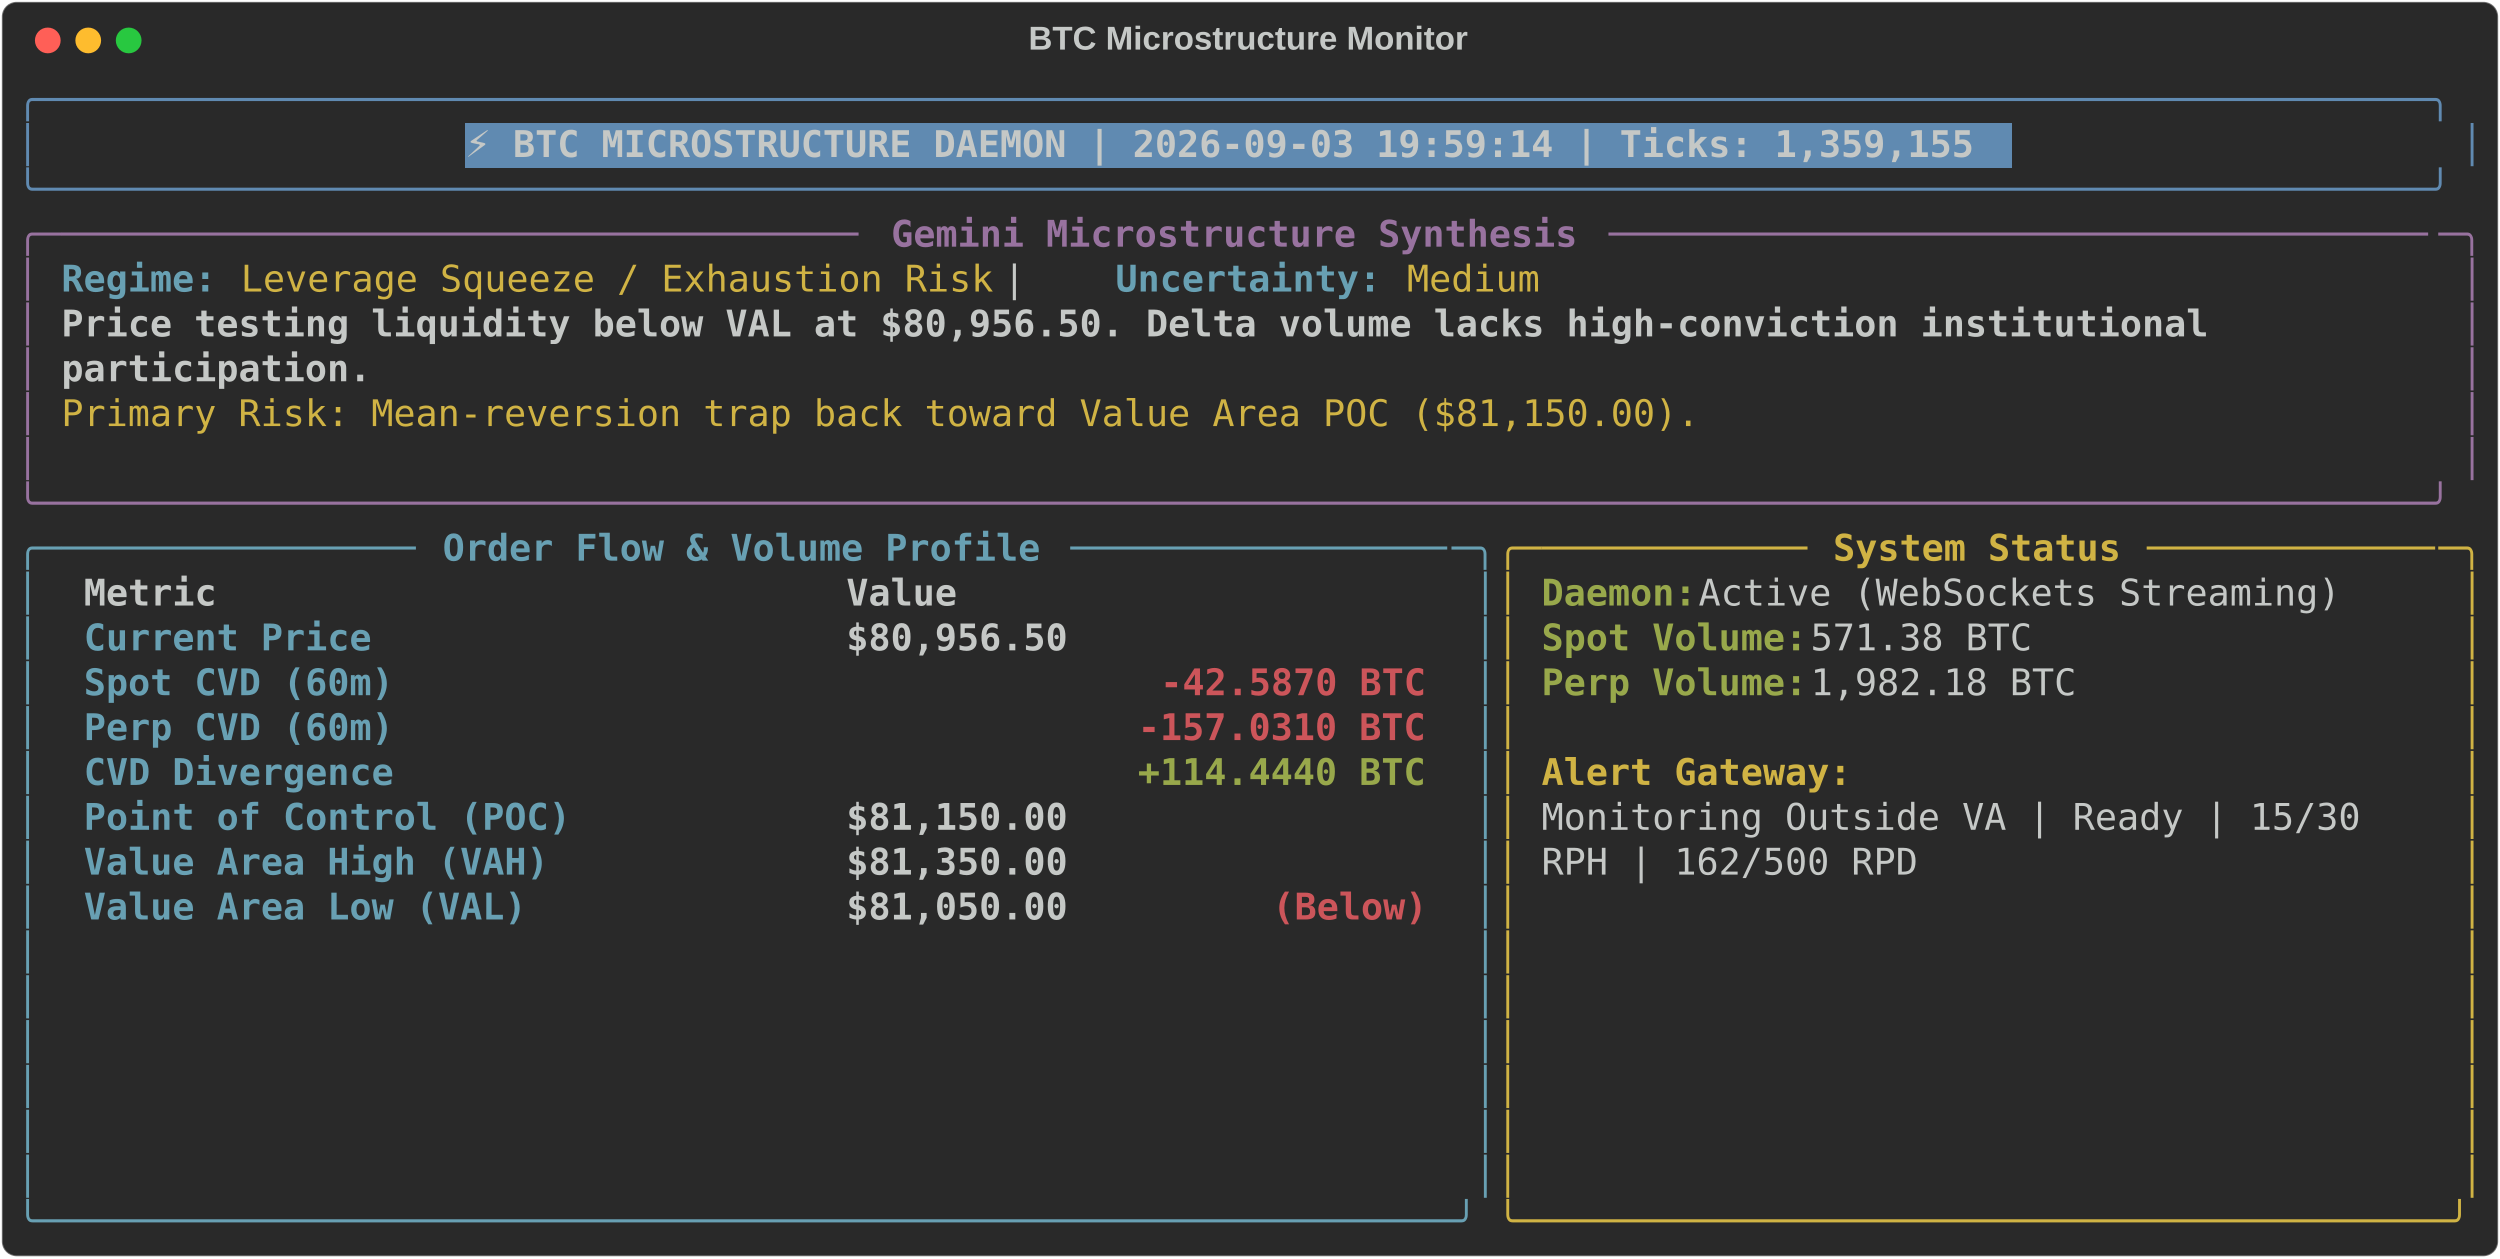
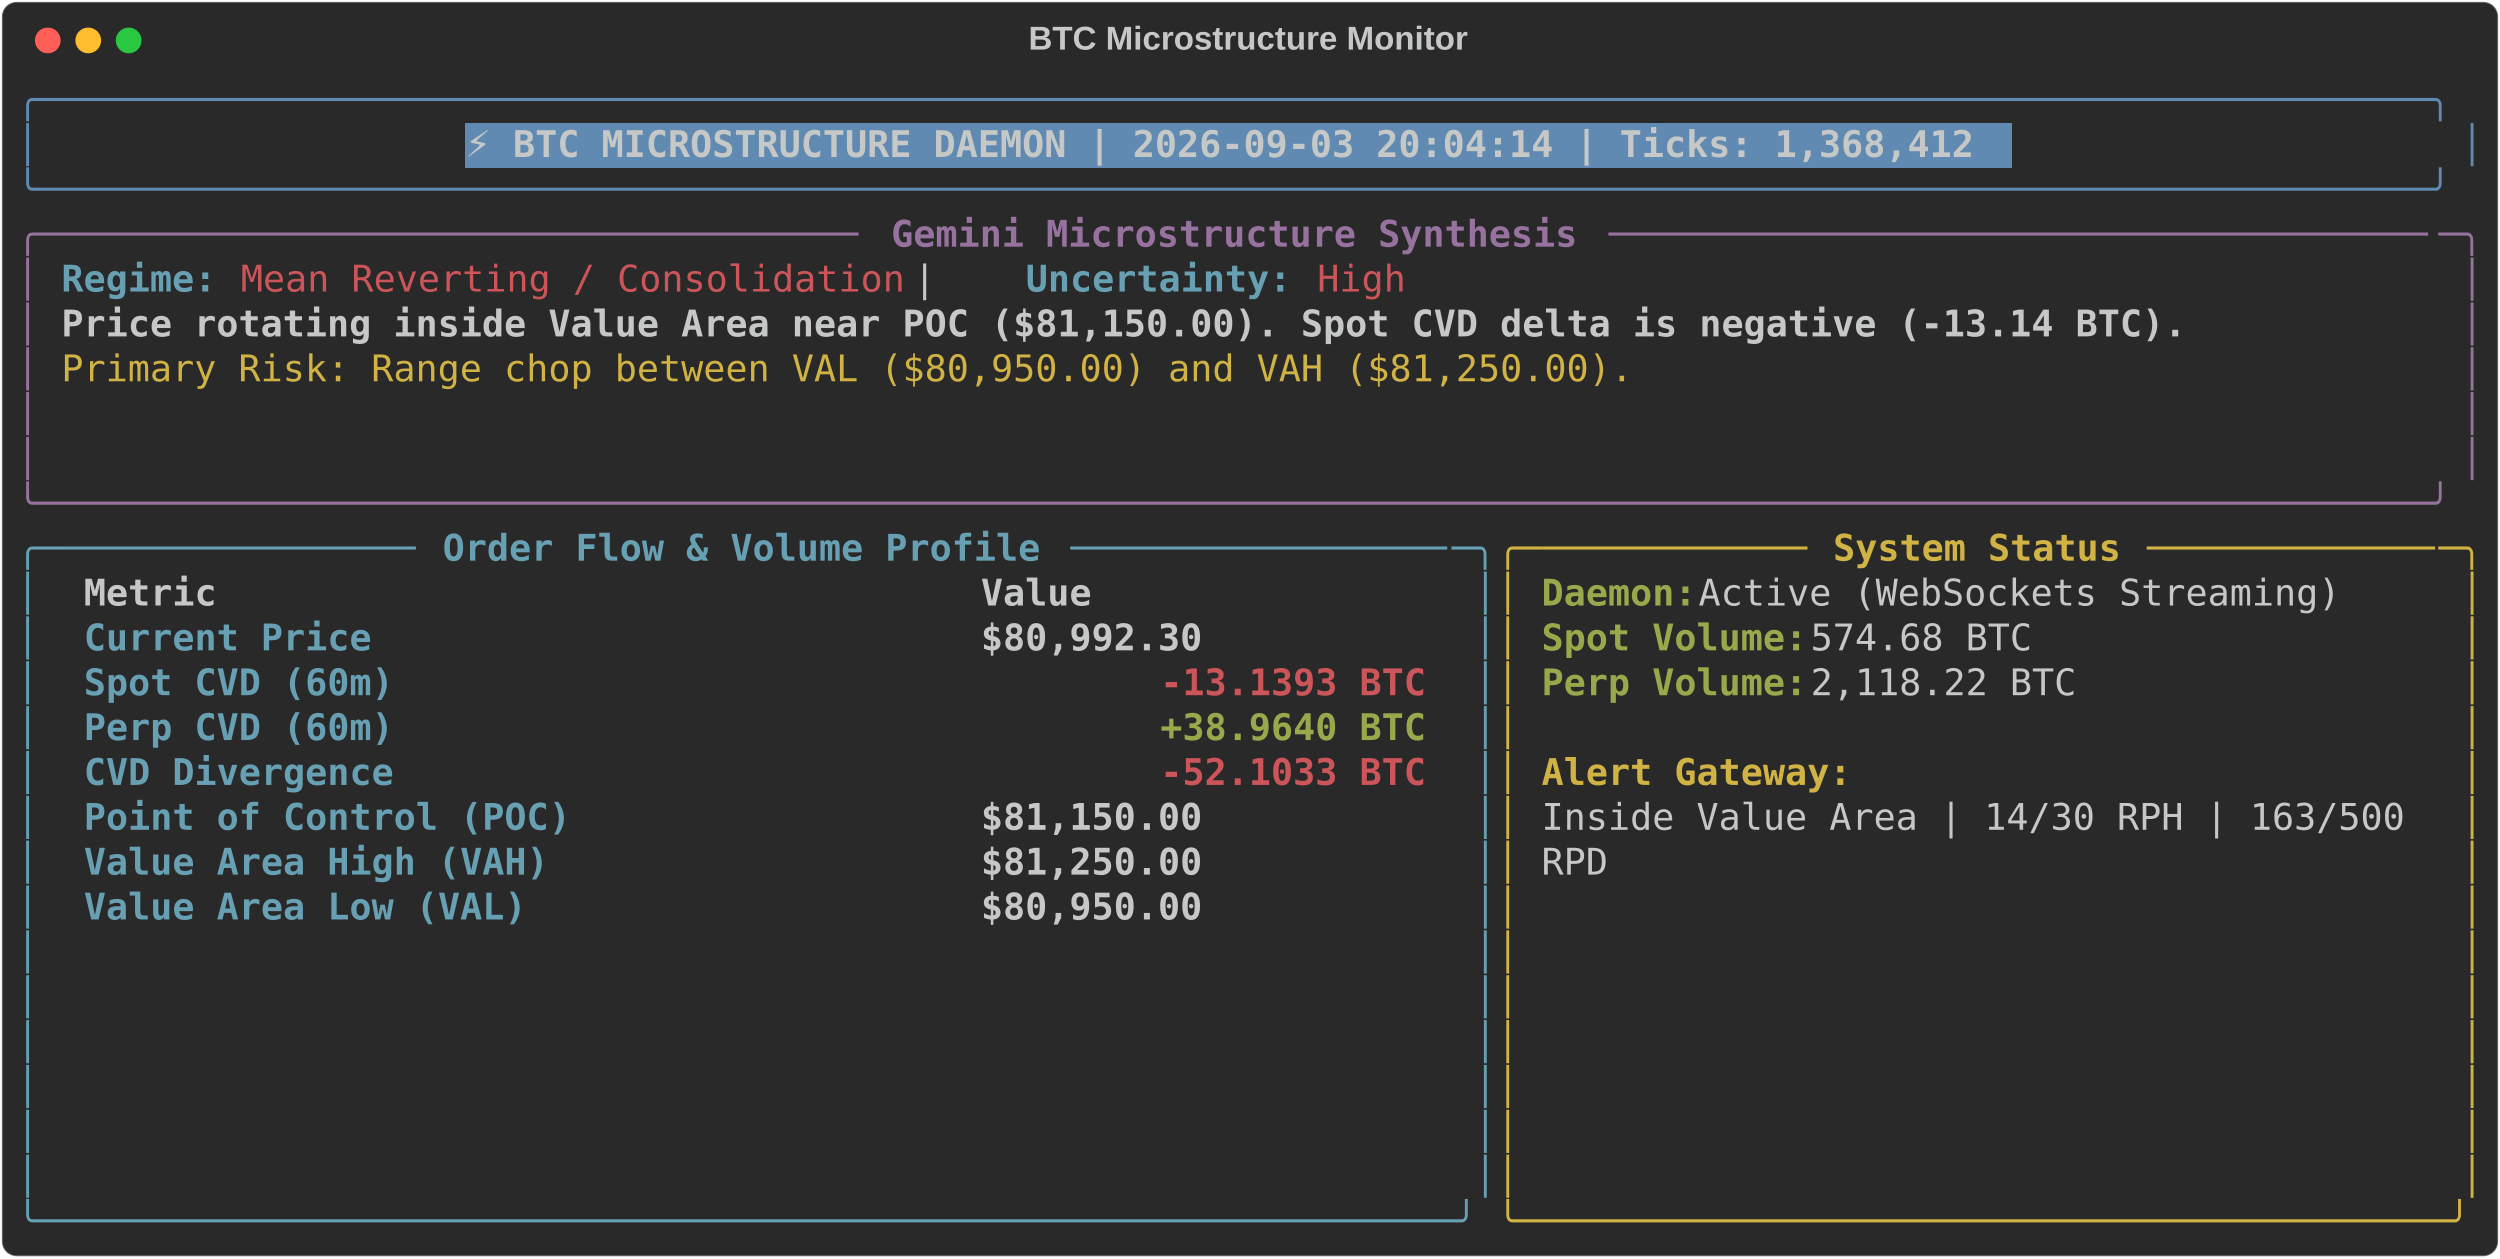
<svg xmlns="http://www.w3.org/2000/svg" class="rich-terminal" viewBox="0 0 1360 684.4">
  <style>

    @font-face {
        font-family: "Fira Code";
        src: local("FiraCode-Regular"),
                url("https://cdnjs.cloudflare.com/ajax/libs/firacode/6.2.0/woff2/FiraCode-Regular.woff2") format("woff2"),
                url("https://cdnjs.cloudflare.com/ajax/libs/firacode/6.2.0/woff/FiraCode-Regular.woff") format("woff");
        font-style: normal;
        font-weight: 400;
    }
    @font-face {
        font-family: "Fira Code";
        src: local("FiraCode-Bold"),
                url("https://cdnjs.cloudflare.com/ajax/libs/firacode/6.2.0/woff2/FiraCode-Bold.woff2") format("woff2"),
                url("https://cdnjs.cloudflare.com/ajax/libs/firacode/6.2.0/woff/FiraCode-Bold.woff") format("woff");
        font-style: bold;
        font-weight: 700;
    }

-     .terminal-3744374049-matrix {
+     .terminal-3970583808-matrix {
        font-family: Fira Code, monospace;
        font-size: 20px;
        line-height: 24.4px;
        font-variant-east-asian: full-width;
    }

-     .terminal-3744374049-title {
+     .terminal-3970583808-title {
        font-size: 18px;
        font-weight: bold;
        font-family: arial;
    }

-     .terminal-3744374049-r1 { fill: #608ab1 }
- .terminal-3744374049-r2 { fill: #c5c8c6 }
- .terminal-3744374049-r3 { fill: #c5c8c6;font-weight: bold }
- .terminal-3744374049-r4 { fill: #98729f }
- .terminal-3744374049-r5 { fill: #98729f;font-weight: bold }
- .terminal-3744374049-r6 { fill: #68a0b3;font-weight: bold }
- .terminal-3744374049-r7 { fill: #d0b344 }
- .terminal-3744374049-r8 { fill: #68a0b3 }
- .terminal-3744374049-r9 { fill: #d0b344;font-weight: bold }
- .terminal-3744374049-r10 { fill: #98a84b;font-weight: bold }
- .terminal-3744374049-r11 { fill: #cc555a;font-weight: bold }
+     .terminal-3970583808-r1 { fill: #608ab1 }
+ .terminal-3970583808-r2 { fill: #c5c8c6 }
+ .terminal-3970583808-r3 { fill: #c5c8c6;font-weight: bold }
+ .terminal-3970583808-r4 { fill: #98729f }
+ .terminal-3970583808-r5 { fill: #98729f;font-weight: bold }
+ .terminal-3970583808-r6 { fill: #68a0b3;font-weight: bold }
+ .terminal-3970583808-r7 { fill: #cc555a }
+ .terminal-3970583808-r8 { fill: #d0b344 }
+ .terminal-3970583808-r9 { fill: #68a0b3 }
+ .terminal-3970583808-r10 { fill: #d0b344;font-weight: bold }
+ .terminal-3970583808-r11 { fill: #98a84b;font-weight: bold }
+ .terminal-3970583808-r12 { fill: #cc555a;font-weight: bold }
    </style>
  <defs>
-     <clipPath id="terminal-3744374049-clip-terminal">
+     <clipPath id="terminal-3970583808-clip-terminal">
      <rect x="0" y="0" width="1341.0" height="633.4" />
    </clipPath>
-     <clipPath id="terminal-3744374049-line-0">
+     <clipPath id="terminal-3970583808-line-0">
      <rect x="0" y="1.5" width="1342" height="24.65" />
    </clipPath>
-     <clipPath id="terminal-3744374049-line-1">
+     <clipPath id="terminal-3970583808-line-1">
      <rect x="0" y="25.9" width="1342" height="24.65" />
    </clipPath>
-     <clipPath id="terminal-3744374049-line-2">
+     <clipPath id="terminal-3970583808-line-2">
      <rect x="0" y="50.3" width="1342" height="24.65" />
    </clipPath>
-     <clipPath id="terminal-3744374049-line-3">
+     <clipPath id="terminal-3970583808-line-3">
      <rect x="0" y="74.7" width="1342" height="24.65" />
    </clipPath>
-     <clipPath id="terminal-3744374049-line-4">
+     <clipPath id="terminal-3970583808-line-4">
      <rect x="0" y="99.1" width="1342" height="24.65" />
    </clipPath>
-     <clipPath id="terminal-3744374049-line-5">
+     <clipPath id="terminal-3970583808-line-5">
      <rect x="0" y="123.5" width="1342" height="24.65" />
    </clipPath>
-     <clipPath id="terminal-3744374049-line-6">
+     <clipPath id="terminal-3970583808-line-6">
      <rect x="0" y="147.9" width="1342" height="24.65" />
    </clipPath>
-     <clipPath id="terminal-3744374049-line-7">
+     <clipPath id="terminal-3970583808-line-7">
      <rect x="0" y="172.3" width="1342" height="24.65" />
    </clipPath>
-     <clipPath id="terminal-3744374049-line-8">
+     <clipPath id="terminal-3970583808-line-8">
      <rect x="0" y="196.7" width="1342" height="24.65" />
    </clipPath>
-     <clipPath id="terminal-3744374049-line-9">
+     <clipPath id="terminal-3970583808-line-9">
      <rect x="0" y="221.1" width="1342" height="24.65" />
    </clipPath>
-     <clipPath id="terminal-3744374049-line-10">
+     <clipPath id="terminal-3970583808-line-10">
      <rect x="0" y="245.5" width="1342" height="24.65" />
    </clipPath>
-     <clipPath id="terminal-3744374049-line-11">
+     <clipPath id="terminal-3970583808-line-11">
      <rect x="0" y="269.9" width="1342" height="24.65" />
    </clipPath>
-     <clipPath id="terminal-3744374049-line-12">
+     <clipPath id="terminal-3970583808-line-12">
      <rect x="0" y="294.3" width="1342" height="24.65" />
    </clipPath>
-     <clipPath id="terminal-3744374049-line-13">
+     <clipPath id="terminal-3970583808-line-13">
      <rect x="0" y="318.7" width="1342" height="24.65" />
    </clipPath>
-     <clipPath id="terminal-3744374049-line-14">
+     <clipPath id="terminal-3970583808-line-14">
      <rect x="0" y="343.1" width="1342" height="24.65" />
    </clipPath>
-     <clipPath id="terminal-3744374049-line-15">
+     <clipPath id="terminal-3970583808-line-15">
      <rect x="0" y="367.5" width="1342" height="24.65" />
    </clipPath>
-     <clipPath id="terminal-3744374049-line-16">
+     <clipPath id="terminal-3970583808-line-16">
      <rect x="0" y="391.9" width="1342" height="24.65" />
    </clipPath>
-     <clipPath id="terminal-3744374049-line-17">
+     <clipPath id="terminal-3970583808-line-17">
      <rect x="0" y="416.3" width="1342" height="24.65" />
    </clipPath>
-     <clipPath id="terminal-3744374049-line-18">
+     <clipPath id="terminal-3970583808-line-18">
      <rect x="0" y="440.7" width="1342" height="24.65" />
    </clipPath>
-     <clipPath id="terminal-3744374049-line-19">
+     <clipPath id="terminal-3970583808-line-19">
      <rect x="0" y="465.1" width="1342" height="24.65" />
    </clipPath>
-     <clipPath id="terminal-3744374049-line-20">
+     <clipPath id="terminal-3970583808-line-20">
      <rect x="0" y="489.5" width="1342" height="24.65" />
    </clipPath>
-     <clipPath id="terminal-3744374049-line-21">
+     <clipPath id="terminal-3970583808-line-21">
      <rect x="0" y="513.9" width="1342" height="24.65" />
    </clipPath>
-     <clipPath id="terminal-3744374049-line-22">
+     <clipPath id="terminal-3970583808-line-22">
      <rect x="0" y="538.3" width="1342" height="24.65" />
    </clipPath>
-     <clipPath id="terminal-3744374049-line-23">
+     <clipPath id="terminal-3970583808-line-23">
      <rect x="0" y="562.7" width="1342" height="24.65" />
    </clipPath>
-     <clipPath id="terminal-3744374049-line-24">
+     <clipPath id="terminal-3970583808-line-24">
      <rect x="0" y="587.1" width="1342" height="24.65" />
    </clipPath>
  </defs>
  <rect fill="#292929" stroke="rgba(255,255,255,0.35)" stroke-width="1" x="1" y="1" width="1358" height="682.4" rx="8" />
-   <text class="terminal-3744374049-title" fill="#c5c8c6" text-anchor="middle" x="679" y="27">BTC Microstructure Monitor</text>
+   <text class="terminal-3970583808-title" fill="#c5c8c6" text-anchor="middle" x="679" y="27">BTC Microstructure Monitor</text>
  <g transform="translate(26,22)">
    <circle cx="0" cy="0" r="7" fill="#ff5f57" />
    <circle cx="22" cy="0" r="7" fill="#febc2e" />
    <circle cx="44" cy="0" r="7" fill="#28c840" />
  </g>
-   <g transform="translate(9, 41)" clip-path="url(#terminal-3744374049-clip-terminal)">
+   <g transform="translate(9, 41)" clip-path="url(#terminal-3970583808-clip-terminal)">
    <rect fill="#608ab1" x="244" y="25.9" width="841.8" height="24.65" shape-rendering="crispEdges" />
-     <g class="terminal-3744374049-matrix">
-       <text class="terminal-3744374049-r1" x="0" y="20" textLength="1342" clip-path="url(#terminal-3744374049-line-0)">╭────────────────────────────────────────────────────────────────────────────────────────────────────────────╮</text>
-       <text class="terminal-3744374049-r2" x="1342" y="20" textLength="12.2" clip-path="url(#terminal-3744374049-line-0)">
- </text>
-       <text class="terminal-3744374049-r1" x="0" y="44.4" textLength="12.2" clip-path="url(#terminal-3744374049-line-1)">│</text>
-       <text class="terminal-3744374049-r3" x="244" y="44.4" textLength="829.6" clip-path="url(#terminal-3744374049-line-1)">⚡ BTC MICROSTRUCTURE DAEMON | 2026-09-03 19:59:14 | Ticks: 1,359,155</text>
-       <text class="terminal-3744374049-r1" x="1329.8" y="44.4" textLength="12.2" clip-path="url(#terminal-3744374049-line-1)">│</text>
-       <text class="terminal-3744374049-r2" x="1342" y="44.4" textLength="12.2" clip-path="url(#terminal-3744374049-line-1)">
- </text>
-       <text class="terminal-3744374049-r1" x="0" y="68.8" textLength="1342" clip-path="url(#terminal-3744374049-line-2)">╰────────────────────────────────────────────────────────────────────────────────────────────────────────────╯</text>
-       <text class="terminal-3744374049-r2" x="1342" y="68.8" textLength="12.2" clip-path="url(#terminal-3744374049-line-2)">
- </text>
-       <text class="terminal-3744374049-r4" x="0" y="93.2" textLength="24.4" clip-path="url(#terminal-3744374049-line-3)">╭─</text>
-       <text class="terminal-3744374049-r4" x="24.4" y="93.2" textLength="439.2" clip-path="url(#terminal-3744374049-line-3)">────────────────────────────────────</text>
-       <text class="terminal-3744374049-r5" x="475.8" y="93.2" textLength="378.2" clip-path="url(#terminal-3744374049-line-3)">Gemini Microstructure Synthesis</text>
-       <text class="terminal-3744374049-r4" x="866.2" y="93.2" textLength="451.4" clip-path="url(#terminal-3744374049-line-3)">─────────────────────────────────────</text>
-       <text class="terminal-3744374049-r4" x="1317.6" y="93.2" textLength="24.4" clip-path="url(#terminal-3744374049-line-3)">─╮</text>
-       <text class="terminal-3744374049-r2" x="1342" y="93.2" textLength="12.2" clip-path="url(#terminal-3744374049-line-3)">
- </text>
-       <text class="terminal-3744374049-r4" x="0" y="117.6" textLength="12.2" clip-path="url(#terminal-3744374049-line-4)">│</text>
-       <text class="terminal-3744374049-r6" x="24.4" y="117.6" textLength="85.4" clip-path="url(#terminal-3744374049-line-4)">Regime:</text>
-       <text class="terminal-3744374049-r7" x="122" y="117.6" textLength="414.8" clip-path="url(#terminal-3744374049-line-4)">Leverage Squeeze / Exhaustion Risk</text>
-       <text class="terminal-3744374049-r2" x="536.8" y="117.6" textLength="61" clip-path="url(#terminal-3744374049-line-4)">  |  </text>
-       <text class="terminal-3744374049-r6" x="597.8" y="117.6" textLength="146.4" clip-path="url(#terminal-3744374049-line-4)">Uncertainty:</text>
-       <text class="terminal-3744374049-r7" x="756.4" y="117.6" textLength="73.2" clip-path="url(#terminal-3744374049-line-4)">Medium</text>
-       <text class="terminal-3744374049-r4" x="1329.8" y="117.6" textLength="12.2" clip-path="url(#terminal-3744374049-line-4)">│</text>
-       <text class="terminal-3744374049-r2" x="1342" y="117.6" textLength="12.2" clip-path="url(#terminal-3744374049-line-4)">
- </text>
-       <text class="terminal-3744374049-r4" x="0" y="142" textLength="12.2" clip-path="url(#terminal-3744374049-line-5)">│</text>
-       <text class="terminal-3744374049-r3" x="24.4" y="142" textLength="1195.6" clip-path="url(#terminal-3744374049-line-5)">Price testing liquidity below VAL at $80,956.50. Delta volume lacks high-conviction institutional </text>
-       <text class="terminal-3744374049-r4" x="1329.8" y="142" textLength="12.2" clip-path="url(#terminal-3744374049-line-5)">│</text>
-       <text class="terminal-3744374049-r2" x="1342" y="142" textLength="12.2" clip-path="url(#terminal-3744374049-line-5)">
- </text>
-       <text class="terminal-3744374049-r4" x="0" y="166.4" textLength="12.2" clip-path="url(#terminal-3744374049-line-6)">│</text>
-       <text class="terminal-3744374049-r3" x="24.4" y="166.4" textLength="170.8" clip-path="url(#terminal-3744374049-line-6)">participation.</text>
-       <text class="terminal-3744374049-r4" x="1329.8" y="166.4" textLength="12.2" clip-path="url(#terminal-3744374049-line-6)">│</text>
-       <text class="terminal-3744374049-r2" x="1342" y="166.4" textLength="12.2" clip-path="url(#terminal-3744374049-line-6)">
- </text>
-       <text class="terminal-3744374049-r4" x="0" y="190.8" textLength="12.2" clip-path="url(#terminal-3744374049-line-7)">│</text>
-       <text class="terminal-3744374049-r7" x="24.4" y="190.8" textLength="902.8" clip-path="url(#terminal-3744374049-line-7)">Primary Risk: Mean-reversion trap back toward Value Area POC ($81,150.00).</text>
-       <text class="terminal-3744374049-r4" x="1329.8" y="190.8" textLength="12.2" clip-path="url(#terminal-3744374049-line-7)">│</text>
-       <text class="terminal-3744374049-r2" x="1342" y="190.8" textLength="12.2" clip-path="url(#terminal-3744374049-line-7)">
- </text>
-       <text class="terminal-3744374049-r4" x="0" y="215.2" textLength="12.2" clip-path="url(#terminal-3744374049-line-8)">│</text>
-       <text class="terminal-3744374049-r4" x="1329.8" y="215.2" textLength="12.2" clip-path="url(#terminal-3744374049-line-8)">│</text>
-       <text class="terminal-3744374049-r2" x="1342" y="215.2" textLength="12.2" clip-path="url(#terminal-3744374049-line-8)">
- </text>
-       <text class="terminal-3744374049-r4" x="0" y="239.6" textLength="1342" clip-path="url(#terminal-3744374049-line-9)">╰────────────────────────────────────────────────────────────────────────────────────────────────────────────╯</text>
-       <text class="terminal-3744374049-r2" x="1342" y="239.6" textLength="12.2" clip-path="url(#terminal-3744374049-line-9)">
- </text>
-       <text class="terminal-3744374049-r8" x="0" y="264" textLength="24.4" clip-path="url(#terminal-3744374049-line-10)">╭─</text>
-       <text class="terminal-3744374049-r8" x="24.4" y="264" textLength="195.2" clip-path="url(#terminal-3744374049-line-10)">────────────────</text>
-       <text class="terminal-3744374049-r6" x="231.8" y="264" textLength="329.4" clip-path="url(#terminal-3744374049-line-10)">Order Flow &amp; Volume Profile</text>
-       <text class="terminal-3744374049-r8" x="573.4" y="264" textLength="207.4" clip-path="url(#terminal-3744374049-line-10)">─────────────────</text>
-       <text class="terminal-3744374049-r8" x="780.8" y="264" textLength="24.4" clip-path="url(#terminal-3744374049-line-10)">─╮</text>
-       <text class="terminal-3744374049-r7" x="805.2" y="264" textLength="24.4" clip-path="url(#terminal-3744374049-line-10)">╭─</text>
-       <text class="terminal-3744374049-r7" x="829.6" y="264" textLength="146.4" clip-path="url(#terminal-3744374049-line-10)">────────────</text>
-       <text class="terminal-3744374049-r9" x="988.2" y="264" textLength="158.6" clip-path="url(#terminal-3744374049-line-10)">System Status</text>
-       <text class="terminal-3744374049-r7" x="1159" y="264" textLength="158.6" clip-path="url(#terminal-3744374049-line-10)">─────────────</text>
-       <text class="terminal-3744374049-r7" x="1317.6" y="264" textLength="24.4" clip-path="url(#terminal-3744374049-line-10)">─╮</text>
-       <text class="terminal-3744374049-r2" x="1342" y="264" textLength="12.2" clip-path="url(#terminal-3744374049-line-10)">
- </text>
-       <text class="terminal-3744374049-r8" x="0" y="288.4" textLength="12.2" clip-path="url(#terminal-3744374049-line-11)">│</text>
-       <text class="terminal-3744374049-r3" x="36.6" y="288.4" textLength="390.4" clip-path="url(#terminal-3744374049-line-11)">Metric                          </text>
-       <text class="terminal-3744374049-r3" x="451.4" y="288.4" textLength="317.2" clip-path="url(#terminal-3744374049-line-11)">                     Value</text>
-       <text class="terminal-3744374049-r8" x="793" y="288.4" textLength="12.2" clip-path="url(#terminal-3744374049-line-11)">│</text>
-       <text class="terminal-3744374049-r7" x="805.2" y="288.4" textLength="12.2" clip-path="url(#terminal-3744374049-line-11)">│</text>
-       <text class="terminal-3744374049-r10" x="829.6" y="288.4" textLength="85.4" clip-path="url(#terminal-3744374049-line-11)">Daemon:</text>
-       <text class="terminal-3744374049-r2" x="915" y="288.4" textLength="366" clip-path="url(#terminal-3744374049-line-11)"> Active (WebSockets Streaming)</text>
-       <text class="terminal-3744374049-r7" x="1329.8" y="288.4" textLength="12.2" clip-path="url(#terminal-3744374049-line-11)">│</text>
-       <text class="terminal-3744374049-r2" x="1342" y="288.4" textLength="12.2" clip-path="url(#terminal-3744374049-line-11)">
- </text>
-       <text class="terminal-3744374049-r8" x="0" y="312.8" textLength="12.2" clip-path="url(#terminal-3744374049-line-12)">│</text>
-       <text class="terminal-3744374049-r6" x="36.6" y="312.8" textLength="390.4" clip-path="url(#terminal-3744374049-line-12)">Current Price                   </text>
-       <text class="terminal-3744374049-r3" x="451.4" y="312.8" textLength="317.2" clip-path="url(#terminal-3744374049-line-12)">                $80,956.50</text>
-       <text class="terminal-3744374049-r8" x="793" y="312.8" textLength="12.2" clip-path="url(#terminal-3744374049-line-12)">│</text>
-       <text class="terminal-3744374049-r7" x="805.2" y="312.8" textLength="12.2" clip-path="url(#terminal-3744374049-line-12)">│</text>
-       <text class="terminal-3744374049-r10" x="829.6" y="312.8" textLength="146.4" clip-path="url(#terminal-3744374049-line-12)">Spot Volume:</text>
-       <text class="terminal-3744374049-r2" x="976" y="312.8" textLength="134.2" clip-path="url(#terminal-3744374049-line-12)"> 571.38 BTC</text>
-       <text class="terminal-3744374049-r7" x="1329.8" y="312.8" textLength="12.2" clip-path="url(#terminal-3744374049-line-12)">│</text>
-       <text class="terminal-3744374049-r2" x="1342" y="312.8" textLength="12.2" clip-path="url(#terminal-3744374049-line-12)">
- </text>
-       <text class="terminal-3744374049-r8" x="0" y="337.2" textLength="12.2" clip-path="url(#terminal-3744374049-line-13)">│</text>
-       <text class="terminal-3744374049-r6" x="36.6" y="337.2" textLength="390.4" clip-path="url(#terminal-3744374049-line-13)">Spot CVD (60m)                  </text>
-       <text class="terminal-3744374049-r11" x="622.2" y="337.2" textLength="146.4" clip-path="url(#terminal-3744374049-line-13)">-42.5870 BTC</text>
-       <text class="terminal-3744374049-r8" x="793" y="337.2" textLength="12.2" clip-path="url(#terminal-3744374049-line-13)">│</text>
-       <text class="terminal-3744374049-r7" x="805.2" y="337.2" textLength="12.2" clip-path="url(#terminal-3744374049-line-13)">│</text>
-       <text class="terminal-3744374049-r10" x="829.6" y="337.2" textLength="146.4" clip-path="url(#terminal-3744374049-line-13)">Perp Volume:</text>
-       <text class="terminal-3744374049-r2" x="976" y="337.2" textLength="158.6" clip-path="url(#terminal-3744374049-line-13)"> 1,982.18 BTC</text>
-       <text class="terminal-3744374049-r7" x="1329.8" y="337.2" textLength="12.2" clip-path="url(#terminal-3744374049-line-13)">│</text>
-       <text class="terminal-3744374049-r2" x="1342" y="337.2" textLength="12.2" clip-path="url(#terminal-3744374049-line-13)">
- </text>
-       <text class="terminal-3744374049-r8" x="0" y="361.6" textLength="12.2" clip-path="url(#terminal-3744374049-line-14)">│</text>
-       <text class="terminal-3744374049-r6" x="36.6" y="361.6" textLength="390.4" clip-path="url(#terminal-3744374049-line-14)">Perp CVD (60m)                  </text>
-       <text class="terminal-3744374049-r11" x="610" y="361.6" textLength="158.6" clip-path="url(#terminal-3744374049-line-14)">-157.0310 BTC</text>
-       <text class="terminal-3744374049-r8" x="793" y="361.6" textLength="12.2" clip-path="url(#terminal-3744374049-line-14)">│</text>
-       <text class="terminal-3744374049-r7" x="805.2" y="361.6" textLength="12.2" clip-path="url(#terminal-3744374049-line-14)">│</text>
-       <text class="terminal-3744374049-r7" x="1329.8" y="361.6" textLength="12.2" clip-path="url(#terminal-3744374049-line-14)">│</text>
-       <text class="terminal-3744374049-r2" x="1342" y="361.6" textLength="12.2" clip-path="url(#terminal-3744374049-line-14)">
- </text>
-       <text class="terminal-3744374049-r8" x="0" y="386" textLength="12.2" clip-path="url(#terminal-3744374049-line-15)">│</text>
-       <text class="terminal-3744374049-r6" x="36.6" y="386" textLength="390.4" clip-path="url(#terminal-3744374049-line-15)">CVD Divergence                  </text>
-       <text class="terminal-3744374049-r10" x="610" y="386" textLength="158.6" clip-path="url(#terminal-3744374049-line-15)">+114.4440 BTC</text>
-       <text class="terminal-3744374049-r8" x="793" y="386" textLength="12.2" clip-path="url(#terminal-3744374049-line-15)">│</text>
-       <text class="terminal-3744374049-r7" x="805.2" y="386" textLength="12.2" clip-path="url(#terminal-3744374049-line-15)">│</text>
-       <text class="terminal-3744374049-r9" x="829.6" y="386" textLength="170.8" clip-path="url(#terminal-3744374049-line-15)">Alert Gateway:</text>
-       <text class="terminal-3744374049-r7" x="1329.8" y="386" textLength="12.2" clip-path="url(#terminal-3744374049-line-15)">│</text>
-       <text class="terminal-3744374049-r2" x="1342" y="386" textLength="12.2" clip-path="url(#terminal-3744374049-line-15)">
- </text>
-       <text class="terminal-3744374049-r8" x="0" y="410.4" textLength="12.2" clip-path="url(#terminal-3744374049-line-16)">│</text>
-       <text class="terminal-3744374049-r6" x="36.6" y="410.4" textLength="390.4" clip-path="url(#terminal-3744374049-line-16)">Point of Control (POC)          </text>
-       <text class="terminal-3744374049-r3" x="451.4" y="410.4" textLength="317.2" clip-path="url(#terminal-3744374049-line-16)">                $81,150.00</text>
-       <text class="terminal-3744374049-r8" x="793" y="410.4" textLength="12.2" clip-path="url(#terminal-3744374049-line-16)">│</text>
-       <text class="terminal-3744374049-r7" x="805.2" y="410.4" textLength="12.2" clip-path="url(#terminal-3744374049-line-16)">│</text>
-       <text class="terminal-3744374049-r2" x="829.6" y="410.4" textLength="463.6" clip-path="url(#terminal-3744374049-line-16)">Monitoring Outside VA | Ready | 15/30 </text>
-       <text class="terminal-3744374049-r7" x="1329.8" y="410.4" textLength="12.2" clip-path="url(#terminal-3744374049-line-16)">│</text>
-       <text class="terminal-3744374049-r2" x="1342" y="410.4" textLength="12.2" clip-path="url(#terminal-3744374049-line-16)">
- </text>
-       <text class="terminal-3744374049-r8" x="0" y="434.8" textLength="12.2" clip-path="url(#terminal-3744374049-line-17)">│</text>
-       <text class="terminal-3744374049-r6" x="36.6" y="434.8" textLength="390.4" clip-path="url(#terminal-3744374049-line-17)">Value Area High (VAH)           </text>
-       <text class="terminal-3744374049-r3" x="451.4" y="434.8" textLength="317.2" clip-path="url(#terminal-3744374049-line-17)">                $81,350.00</text>
-       <text class="terminal-3744374049-r8" x="793" y="434.8" textLength="12.2" clip-path="url(#terminal-3744374049-line-17)">│</text>
-       <text class="terminal-3744374049-r7" x="805.2" y="434.8" textLength="12.2" clip-path="url(#terminal-3744374049-line-17)">│</text>
-       <text class="terminal-3744374049-r2" x="829.6" y="434.8" textLength="207.4" clip-path="url(#terminal-3744374049-line-17)">RPH | 162/500 RPD</text>
-       <text class="terminal-3744374049-r7" x="1329.8" y="434.8" textLength="12.2" clip-path="url(#terminal-3744374049-line-17)">│</text>
-       <text class="terminal-3744374049-r2" x="1342" y="434.8" textLength="12.2" clip-path="url(#terminal-3744374049-line-17)">
- </text>
-       <text class="terminal-3744374049-r8" x="0" y="459.2" textLength="12.2" clip-path="url(#terminal-3744374049-line-18)">│</text>
-       <text class="terminal-3744374049-r6" x="36.6" y="459.2" textLength="390.4" clip-path="url(#terminal-3744374049-line-18)">Value Area Low (VAL)            </text>
-       <text class="terminal-3744374049-r3" x="451.4" y="459.2" textLength="231.8" clip-path="url(#terminal-3744374049-line-18)">        $81,050.00 </text>
-       <text class="terminal-3744374049-r11" x="683.2" y="459.2" textLength="85.4" clip-path="url(#terminal-3744374049-line-18)">(Below)</text>
-       <text class="terminal-3744374049-r8" x="793" y="459.2" textLength="12.2" clip-path="url(#terminal-3744374049-line-18)">│</text>
-       <text class="terminal-3744374049-r7" x="805.2" y="459.2" textLength="12.2" clip-path="url(#terminal-3744374049-line-18)">│</text>
-       <text class="terminal-3744374049-r7" x="1329.8" y="459.2" textLength="12.2" clip-path="url(#terminal-3744374049-line-18)">│</text>
-       <text class="terminal-3744374049-r2" x="1342" y="459.2" textLength="12.2" clip-path="url(#terminal-3744374049-line-18)">
- </text>
-       <text class="terminal-3744374049-r8" x="0" y="483.6" textLength="12.2" clip-path="url(#terminal-3744374049-line-19)">│</text>
-       <text class="terminal-3744374049-r8" x="793" y="483.6" textLength="12.2" clip-path="url(#terminal-3744374049-line-19)">│</text>
-       <text class="terminal-3744374049-r7" x="805.2" y="483.6" textLength="12.2" clip-path="url(#terminal-3744374049-line-19)">│</text>
-       <text class="terminal-3744374049-r7" x="1329.8" y="483.6" textLength="12.2" clip-path="url(#terminal-3744374049-line-19)">│</text>
-       <text class="terminal-3744374049-r2" x="1342" y="483.6" textLength="12.2" clip-path="url(#terminal-3744374049-line-19)">
- </text>
-       <text class="terminal-3744374049-r8" x="0" y="508" textLength="12.2" clip-path="url(#terminal-3744374049-line-20)">│</text>
-       <text class="terminal-3744374049-r8" x="793" y="508" textLength="12.2" clip-path="url(#terminal-3744374049-line-20)">│</text>
-       <text class="terminal-3744374049-r7" x="805.2" y="508" textLength="12.2" clip-path="url(#terminal-3744374049-line-20)">│</text>
-       <text class="terminal-3744374049-r7" x="1329.8" y="508" textLength="12.2" clip-path="url(#terminal-3744374049-line-20)">│</text>
-       <text class="terminal-3744374049-r2" x="1342" y="508" textLength="12.2" clip-path="url(#terminal-3744374049-line-20)">
- </text>
-       <text class="terminal-3744374049-r8" x="0" y="532.4" textLength="12.2" clip-path="url(#terminal-3744374049-line-21)">│</text>
-       <text class="terminal-3744374049-r8" x="793" y="532.4" textLength="12.2" clip-path="url(#terminal-3744374049-line-21)">│</text>
-       <text class="terminal-3744374049-r7" x="805.2" y="532.4" textLength="12.2" clip-path="url(#terminal-3744374049-line-21)">│</text>
-       <text class="terminal-3744374049-r7" x="1329.8" y="532.4" textLength="12.2" clip-path="url(#terminal-3744374049-line-21)">│</text>
-       <text class="terminal-3744374049-r2" x="1342" y="532.4" textLength="12.2" clip-path="url(#terminal-3744374049-line-21)">
- </text>
-       <text class="terminal-3744374049-r8" x="0" y="556.8" textLength="12.2" clip-path="url(#terminal-3744374049-line-22)">│</text>
-       <text class="terminal-3744374049-r8" x="793" y="556.8" textLength="12.2" clip-path="url(#terminal-3744374049-line-22)">│</text>
-       <text class="terminal-3744374049-r7" x="805.2" y="556.8" textLength="12.2" clip-path="url(#terminal-3744374049-line-22)">│</text>
-       <text class="terminal-3744374049-r7" x="1329.8" y="556.8" textLength="12.2" clip-path="url(#terminal-3744374049-line-22)">│</text>
-       <text class="terminal-3744374049-r2" x="1342" y="556.8" textLength="12.2" clip-path="url(#terminal-3744374049-line-22)">
- </text>
-       <text class="terminal-3744374049-r8" x="0" y="581.2" textLength="12.2" clip-path="url(#terminal-3744374049-line-23)">│</text>
-       <text class="terminal-3744374049-r8" x="793" y="581.2" textLength="12.2" clip-path="url(#terminal-3744374049-line-23)">│</text>
-       <text class="terminal-3744374049-r7" x="805.2" y="581.2" textLength="12.2" clip-path="url(#terminal-3744374049-line-23)">│</text>
-       <text class="terminal-3744374049-r7" x="1329.8" y="581.2" textLength="12.2" clip-path="url(#terminal-3744374049-line-23)">│</text>
-       <text class="terminal-3744374049-r2" x="1342" y="581.2" textLength="12.2" clip-path="url(#terminal-3744374049-line-23)">
- </text>
-       <text class="terminal-3744374049-r8" x="0" y="605.6" textLength="12.2" clip-path="url(#terminal-3744374049-line-24)">│</text>
-       <text class="terminal-3744374049-r8" x="793" y="605.6" textLength="12.2" clip-path="url(#terminal-3744374049-line-24)">│</text>
-       <text class="terminal-3744374049-r7" x="805.2" y="605.6" textLength="12.2" clip-path="url(#terminal-3744374049-line-24)">│</text>
-       <text class="terminal-3744374049-r7" x="1329.8" y="605.6" textLength="12.2" clip-path="url(#terminal-3744374049-line-24)">│</text>
-       <text class="terminal-3744374049-r2" x="1342" y="605.6" textLength="12.2" clip-path="url(#terminal-3744374049-line-24)">
- </text>
-       <text class="terminal-3744374049-r8" x="0" y="630" textLength="805.2" clip-path="url(#terminal-3744374049-line-25)">╰────────────────────────────────────────────────────────────────╯</text>
-       <text class="terminal-3744374049-r7" x="805.2" y="630" textLength="536.8" clip-path="url(#terminal-3744374049-line-25)">╰──────────────────────────────────────────╯</text>
-       <text class="terminal-3744374049-r2" x="1342" y="630" textLength="12.2" clip-path="url(#terminal-3744374049-line-25)">
+     <g class="terminal-3970583808-matrix">
+       <text class="terminal-3970583808-r1" x="0" y="20" textLength="1342" clip-path="url(#terminal-3970583808-line-0)">╭────────────────────────────────────────────────────────────────────────────────────────────────────────────╮</text>
+       <text class="terminal-3970583808-r2" x="1342" y="20" textLength="12.2" clip-path="url(#terminal-3970583808-line-0)">
+ </text>
+       <text class="terminal-3970583808-r1" x="0" y="44.4" textLength="12.2" clip-path="url(#terminal-3970583808-line-1)">│</text>
+       <text class="terminal-3970583808-r3" x="244" y="44.4" textLength="829.6" clip-path="url(#terminal-3970583808-line-1)">⚡ BTC MICROSTRUCTURE DAEMON | 2026-09-03 20:04:14 | Ticks: 1,368,412</text>
+       <text class="terminal-3970583808-r1" x="1329.8" y="44.4" textLength="12.2" clip-path="url(#terminal-3970583808-line-1)">│</text>
+       <text class="terminal-3970583808-r2" x="1342" y="44.4" textLength="12.2" clip-path="url(#terminal-3970583808-line-1)">
+ </text>
+       <text class="terminal-3970583808-r1" x="0" y="68.8" textLength="1342" clip-path="url(#terminal-3970583808-line-2)">╰────────────────────────────────────────────────────────────────────────────────────────────────────────────╯</text>
+       <text class="terminal-3970583808-r2" x="1342" y="68.8" textLength="12.2" clip-path="url(#terminal-3970583808-line-2)">
+ </text>
+       <text class="terminal-3970583808-r4" x="0" y="93.2" textLength="24.4" clip-path="url(#terminal-3970583808-line-3)">╭─</text>
+       <text class="terminal-3970583808-r4" x="24.4" y="93.2" textLength="439.2" clip-path="url(#terminal-3970583808-line-3)">────────────────────────────────────</text>
+       <text class="terminal-3970583808-r5" x="475.8" y="93.2" textLength="378.2" clip-path="url(#terminal-3970583808-line-3)">Gemini Microstructure Synthesis</text>
+       <text class="terminal-3970583808-r4" x="866.2" y="93.2" textLength="451.4" clip-path="url(#terminal-3970583808-line-3)">─────────────────────────────────────</text>
+       <text class="terminal-3970583808-r4" x="1317.6" y="93.2" textLength="24.4" clip-path="url(#terminal-3970583808-line-3)">─╮</text>
+       <text class="terminal-3970583808-r2" x="1342" y="93.2" textLength="12.2" clip-path="url(#terminal-3970583808-line-3)">
+ </text>
+       <text class="terminal-3970583808-r4" x="0" y="117.6" textLength="12.2" clip-path="url(#terminal-3970583808-line-4)">│</text>
+       <text class="terminal-3970583808-r6" x="24.4" y="117.6" textLength="85.4" clip-path="url(#terminal-3970583808-line-4)">Regime:</text>
+       <text class="terminal-3970583808-r7" x="122" y="117.6" textLength="366" clip-path="url(#terminal-3970583808-line-4)">Mean Reverting / Consolidation</text>
+       <text class="terminal-3970583808-r2" x="488" y="117.6" textLength="61" clip-path="url(#terminal-3970583808-line-4)">  |  </text>
+       <text class="terminal-3970583808-r6" x="549" y="117.6" textLength="146.4" clip-path="url(#terminal-3970583808-line-4)">Uncertainty:</text>
+       <text class="terminal-3970583808-r7" x="707.6" y="117.6" textLength="48.8" clip-path="url(#terminal-3970583808-line-4)">High</text>
+       <text class="terminal-3970583808-r4" x="1329.8" y="117.6" textLength="12.2" clip-path="url(#terminal-3970583808-line-4)">│</text>
+       <text class="terminal-3970583808-r2" x="1342" y="117.6" textLength="12.2" clip-path="url(#terminal-3970583808-line-4)">
+ </text>
+       <text class="terminal-3970583808-r4" x="0" y="142" textLength="12.2" clip-path="url(#terminal-3970583808-line-5)">│</text>
+       <text class="terminal-3970583808-r3" x="24.4" y="142" textLength="1171.2" clip-path="url(#terminal-3970583808-line-5)">Price rotating inside Value Area near POC ($81,150.00). Spot CVD delta is negative (-13.14 BTC).</text>
+       <text class="terminal-3970583808-r4" x="1329.8" y="142" textLength="12.2" clip-path="url(#terminal-3970583808-line-5)">│</text>
+       <text class="terminal-3970583808-r2" x="1342" y="142" textLength="12.2" clip-path="url(#terminal-3970583808-line-5)">
+ </text>
+       <text class="terminal-3970583808-r4" x="0" y="166.4" textLength="12.2" clip-path="url(#terminal-3970583808-line-6)">│</text>
+       <text class="terminal-3970583808-r8" x="24.4" y="166.4" textLength="866.2" clip-path="url(#terminal-3970583808-line-6)">Primary Risk: Range chop between VAL ($80,950.00) and VAH ($81,250.00).</text>
+       <text class="terminal-3970583808-r4" x="1329.8" y="166.4" textLength="12.2" clip-path="url(#terminal-3970583808-line-6)">│</text>
+       <text class="terminal-3970583808-r2" x="1342" y="166.4" textLength="12.2" clip-path="url(#terminal-3970583808-line-6)">
+ </text>
+       <text class="terminal-3970583808-r4" x="0" y="190.8" textLength="12.2" clip-path="url(#terminal-3970583808-line-7)">│</text>
+       <text class="terminal-3970583808-r4" x="1329.8" y="190.8" textLength="12.2" clip-path="url(#terminal-3970583808-line-7)">│</text>
+       <text class="terminal-3970583808-r2" x="1342" y="190.8" textLength="12.2" clip-path="url(#terminal-3970583808-line-7)">
+ </text>
+       <text class="terminal-3970583808-r4" x="0" y="215.2" textLength="12.2" clip-path="url(#terminal-3970583808-line-8)">│</text>
+       <text class="terminal-3970583808-r4" x="1329.8" y="215.2" textLength="12.2" clip-path="url(#terminal-3970583808-line-8)">│</text>
+       <text class="terminal-3970583808-r2" x="1342" y="215.2" textLength="12.2" clip-path="url(#terminal-3970583808-line-8)">
+ </text>
+       <text class="terminal-3970583808-r4" x="0" y="239.6" textLength="1342" clip-path="url(#terminal-3970583808-line-9)">╰────────────────────────────────────────────────────────────────────────────────────────────────────────────╯</text>
+       <text class="terminal-3970583808-r2" x="1342" y="239.6" textLength="12.2" clip-path="url(#terminal-3970583808-line-9)">
+ </text>
+       <text class="terminal-3970583808-r9" x="0" y="264" textLength="24.4" clip-path="url(#terminal-3970583808-line-10)">╭─</text>
+       <text class="terminal-3970583808-r9" x="24.4" y="264" textLength="195.2" clip-path="url(#terminal-3970583808-line-10)">────────────────</text>
+       <text class="terminal-3970583808-r6" x="231.8" y="264" textLength="329.4" clip-path="url(#terminal-3970583808-line-10)">Order Flow &amp; Volume Profile</text>
+       <text class="terminal-3970583808-r9" x="573.4" y="264" textLength="207.4" clip-path="url(#terminal-3970583808-line-10)">─────────────────</text>
+       <text class="terminal-3970583808-r9" x="780.8" y="264" textLength="24.4" clip-path="url(#terminal-3970583808-line-10)">─╮</text>
+       <text class="terminal-3970583808-r8" x="805.2" y="264" textLength="24.4" clip-path="url(#terminal-3970583808-line-10)">╭─</text>
+       <text class="terminal-3970583808-r8" x="829.6" y="264" textLength="146.4" clip-path="url(#terminal-3970583808-line-10)">────────────</text>
+       <text class="terminal-3970583808-r10" x="988.2" y="264" textLength="158.6" clip-path="url(#terminal-3970583808-line-10)">System Status</text>
+       <text class="terminal-3970583808-r8" x="1159" y="264" textLength="158.6" clip-path="url(#terminal-3970583808-line-10)">─────────────</text>
+       <text class="terminal-3970583808-r8" x="1317.6" y="264" textLength="24.4" clip-path="url(#terminal-3970583808-line-10)">─╮</text>
+       <text class="terminal-3970583808-r2" x="1342" y="264" textLength="12.2" clip-path="url(#terminal-3970583808-line-10)">
+ </text>
+       <text class="terminal-3970583808-r9" x="0" y="288.4" textLength="12.2" clip-path="url(#terminal-3970583808-line-11)">│</text>
+       <text class="terminal-3970583808-r3" x="36.6" y="288.4" textLength="463.6" clip-path="url(#terminal-3970583808-line-11)">Metric                                </text>
+       <text class="terminal-3970583808-r3" x="524.6" y="288.4" textLength="244" clip-path="url(#terminal-3970583808-line-11)">               Value</text>
+       <text class="terminal-3970583808-r9" x="793" y="288.4" textLength="12.2" clip-path="url(#terminal-3970583808-line-11)">│</text>
+       <text class="terminal-3970583808-r8" x="805.2" y="288.4" textLength="12.2" clip-path="url(#terminal-3970583808-line-11)">│</text>
+       <text class="terminal-3970583808-r11" x="829.6" y="288.4" textLength="85.4" clip-path="url(#terminal-3970583808-line-11)">Daemon:</text>
+       <text class="terminal-3970583808-r2" x="915" y="288.4" textLength="366" clip-path="url(#terminal-3970583808-line-11)"> Active (WebSockets Streaming)</text>
+       <text class="terminal-3970583808-r8" x="1329.8" y="288.4" textLength="12.2" clip-path="url(#terminal-3970583808-line-11)">│</text>
+       <text class="terminal-3970583808-r2" x="1342" y="288.4" textLength="12.2" clip-path="url(#terminal-3970583808-line-11)">
+ </text>
+       <text class="terminal-3970583808-r9" x="0" y="312.8" textLength="12.2" clip-path="url(#terminal-3970583808-line-12)">│</text>
+       <text class="terminal-3970583808-r6" x="36.6" y="312.8" textLength="463.6" clip-path="url(#terminal-3970583808-line-12)">Current Price                         </text>
+       <text class="terminal-3970583808-r3" x="524.6" y="312.8" textLength="244" clip-path="url(#terminal-3970583808-line-12)">          $80,992.30</text>
+       <text class="terminal-3970583808-r9" x="793" y="312.8" textLength="12.2" clip-path="url(#terminal-3970583808-line-12)">│</text>
+       <text class="terminal-3970583808-r8" x="805.2" y="312.8" textLength="12.2" clip-path="url(#terminal-3970583808-line-12)">│</text>
+       <text class="terminal-3970583808-r11" x="829.6" y="312.8" textLength="146.4" clip-path="url(#terminal-3970583808-line-12)">Spot Volume:</text>
+       <text class="terminal-3970583808-r2" x="976" y="312.8" textLength="134.2" clip-path="url(#terminal-3970583808-line-12)"> 574.68 BTC</text>
+       <text class="terminal-3970583808-r8" x="1329.8" y="312.8" textLength="12.2" clip-path="url(#terminal-3970583808-line-12)">│</text>
+       <text class="terminal-3970583808-r2" x="1342" y="312.8" textLength="12.2" clip-path="url(#terminal-3970583808-line-12)">
+ </text>
+       <text class="terminal-3970583808-r9" x="0" y="337.2" textLength="12.2" clip-path="url(#terminal-3970583808-line-13)">│</text>
+       <text class="terminal-3970583808-r6" x="36.6" y="337.2" textLength="463.6" clip-path="url(#terminal-3970583808-line-13)">Spot CVD (60m)                        </text>
+       <text class="terminal-3970583808-r12" x="622.2" y="337.2" textLength="146.4" clip-path="url(#terminal-3970583808-line-13)">-13.1393 BTC</text>
+       <text class="terminal-3970583808-r9" x="793" y="337.2" textLength="12.2" clip-path="url(#terminal-3970583808-line-13)">│</text>
+       <text class="terminal-3970583808-r8" x="805.2" y="337.2" textLength="12.2" clip-path="url(#terminal-3970583808-line-13)">│</text>
+       <text class="terminal-3970583808-r11" x="829.6" y="337.2" textLength="146.4" clip-path="url(#terminal-3970583808-line-13)">Perp Volume:</text>
+       <text class="terminal-3970583808-r2" x="976" y="337.2" textLength="158.6" clip-path="url(#terminal-3970583808-line-13)"> 2,118.22 BTC</text>
+       <text class="terminal-3970583808-r8" x="1329.8" y="337.2" textLength="12.2" clip-path="url(#terminal-3970583808-line-13)">│</text>
+       <text class="terminal-3970583808-r2" x="1342" y="337.2" textLength="12.2" clip-path="url(#terminal-3970583808-line-13)">
+ </text>
+       <text class="terminal-3970583808-r9" x="0" y="361.6" textLength="12.2" clip-path="url(#terminal-3970583808-line-14)">│</text>
+       <text class="terminal-3970583808-r6" x="36.6" y="361.6" textLength="463.6" clip-path="url(#terminal-3970583808-line-14)">Perp CVD (60m)                        </text>
+       <text class="terminal-3970583808-r11" x="622.2" y="361.6" textLength="146.4" clip-path="url(#terminal-3970583808-line-14)">+38.9640 BTC</text>
+       <text class="terminal-3970583808-r9" x="793" y="361.6" textLength="12.2" clip-path="url(#terminal-3970583808-line-14)">│</text>
+       <text class="terminal-3970583808-r8" x="805.2" y="361.6" textLength="12.2" clip-path="url(#terminal-3970583808-line-14)">│</text>
+       <text class="terminal-3970583808-r8" x="1329.8" y="361.6" textLength="12.2" clip-path="url(#terminal-3970583808-line-14)">│</text>
+       <text class="terminal-3970583808-r2" x="1342" y="361.6" textLength="12.2" clip-path="url(#terminal-3970583808-line-14)">
+ </text>
+       <text class="terminal-3970583808-r9" x="0" y="386" textLength="12.2" clip-path="url(#terminal-3970583808-line-15)">│</text>
+       <text class="terminal-3970583808-r6" x="36.6" y="386" textLength="463.6" clip-path="url(#terminal-3970583808-line-15)">CVD Divergence                        </text>
+       <text class="terminal-3970583808-r12" x="622.2" y="386" textLength="146.4" clip-path="url(#terminal-3970583808-line-15)">-52.1033 BTC</text>
+       <text class="terminal-3970583808-r9" x="793" y="386" textLength="12.2" clip-path="url(#terminal-3970583808-line-15)">│</text>
+       <text class="terminal-3970583808-r8" x="805.2" y="386" textLength="12.2" clip-path="url(#terminal-3970583808-line-15)">│</text>
+       <text class="terminal-3970583808-r10" x="829.6" y="386" textLength="170.8" clip-path="url(#terminal-3970583808-line-15)">Alert Gateway:</text>
+       <text class="terminal-3970583808-r8" x="1329.8" y="386" textLength="12.2" clip-path="url(#terminal-3970583808-line-15)">│</text>
+       <text class="terminal-3970583808-r2" x="1342" y="386" textLength="12.2" clip-path="url(#terminal-3970583808-line-15)">
+ </text>
+       <text class="terminal-3970583808-r9" x="0" y="410.4" textLength="12.2" clip-path="url(#terminal-3970583808-line-16)">│</text>
+       <text class="terminal-3970583808-r6" x="36.6" y="410.4" textLength="463.6" clip-path="url(#terminal-3970583808-line-16)">Point of Control (POC)                </text>
+       <text class="terminal-3970583808-r3" x="524.6" y="410.4" textLength="244" clip-path="url(#terminal-3970583808-line-16)">          $81,150.00</text>
+       <text class="terminal-3970583808-r9" x="793" y="410.4" textLength="12.2" clip-path="url(#terminal-3970583808-line-16)">│</text>
+       <text class="terminal-3970583808-r8" x="805.2" y="410.4" textLength="12.2" clip-path="url(#terminal-3970583808-line-16)">│</text>
+       <text class="terminal-3970583808-r2" x="829.6" y="410.4" textLength="488" clip-path="url(#terminal-3970583808-line-16)">Inside Value Area | 14/30 RPH | 163/500 </text>
+       <text class="terminal-3970583808-r8" x="1329.8" y="410.4" textLength="12.2" clip-path="url(#terminal-3970583808-line-16)">│</text>
+       <text class="terminal-3970583808-r2" x="1342" y="410.4" textLength="12.2" clip-path="url(#terminal-3970583808-line-16)">
+ </text>
+       <text class="terminal-3970583808-r9" x="0" y="434.8" textLength="12.2" clip-path="url(#terminal-3970583808-line-17)">│</text>
+       <text class="terminal-3970583808-r6" x="36.6" y="434.8" textLength="463.6" clip-path="url(#terminal-3970583808-line-17)">Value Area High (VAH)                 </text>
+       <text class="terminal-3970583808-r3" x="524.6" y="434.8" textLength="244" clip-path="url(#terminal-3970583808-line-17)">          $81,250.00</text>
+       <text class="terminal-3970583808-r9" x="793" y="434.8" textLength="12.2" clip-path="url(#terminal-3970583808-line-17)">│</text>
+       <text class="terminal-3970583808-r8" x="805.2" y="434.8" textLength="12.2" clip-path="url(#terminal-3970583808-line-17)">│</text>
+       <text class="terminal-3970583808-r2" x="829.6" y="434.8" textLength="36.6" clip-path="url(#terminal-3970583808-line-17)">RPD</text>
+       <text class="terminal-3970583808-r8" x="1329.8" y="434.8" textLength="12.2" clip-path="url(#terminal-3970583808-line-17)">│</text>
+       <text class="terminal-3970583808-r2" x="1342" y="434.8" textLength="12.2" clip-path="url(#terminal-3970583808-line-17)">
+ </text>
+       <text class="terminal-3970583808-r9" x="0" y="459.2" textLength="12.2" clip-path="url(#terminal-3970583808-line-18)">│</text>
+       <text class="terminal-3970583808-r6" x="36.6" y="459.2" textLength="463.6" clip-path="url(#terminal-3970583808-line-18)">Value Area Low (VAL)                  </text>
+       <text class="terminal-3970583808-r3" x="524.6" y="459.2" textLength="244" clip-path="url(#terminal-3970583808-line-18)">          $80,950.00</text>
+       <text class="terminal-3970583808-r9" x="793" y="459.2" textLength="12.2" clip-path="url(#terminal-3970583808-line-18)">│</text>
+       <text class="terminal-3970583808-r8" x="805.2" y="459.2" textLength="12.2" clip-path="url(#terminal-3970583808-line-18)">│</text>
+       <text class="terminal-3970583808-r8" x="1329.8" y="459.2" textLength="12.2" clip-path="url(#terminal-3970583808-line-18)">│</text>
+       <text class="terminal-3970583808-r2" x="1342" y="459.2" textLength="12.2" clip-path="url(#terminal-3970583808-line-18)">
+ </text>
+       <text class="terminal-3970583808-r9" x="0" y="483.6" textLength="12.2" clip-path="url(#terminal-3970583808-line-19)">│</text>
+       <text class="terminal-3970583808-r9" x="793" y="483.6" textLength="12.2" clip-path="url(#terminal-3970583808-line-19)">│</text>
+       <text class="terminal-3970583808-r8" x="805.2" y="483.6" textLength="12.2" clip-path="url(#terminal-3970583808-line-19)">│</text>
+       <text class="terminal-3970583808-r8" x="1329.8" y="483.6" textLength="12.2" clip-path="url(#terminal-3970583808-line-19)">│</text>
+       <text class="terminal-3970583808-r2" x="1342" y="483.6" textLength="12.2" clip-path="url(#terminal-3970583808-line-19)">
+ </text>
+       <text class="terminal-3970583808-r9" x="0" y="508" textLength="12.2" clip-path="url(#terminal-3970583808-line-20)">│</text>
+       <text class="terminal-3970583808-r9" x="793" y="508" textLength="12.2" clip-path="url(#terminal-3970583808-line-20)">│</text>
+       <text class="terminal-3970583808-r8" x="805.2" y="508" textLength="12.2" clip-path="url(#terminal-3970583808-line-20)">│</text>
+       <text class="terminal-3970583808-r8" x="1329.8" y="508" textLength="12.2" clip-path="url(#terminal-3970583808-line-20)">│</text>
+       <text class="terminal-3970583808-r2" x="1342" y="508" textLength="12.2" clip-path="url(#terminal-3970583808-line-20)">
+ </text>
+       <text class="terminal-3970583808-r9" x="0" y="532.4" textLength="12.2" clip-path="url(#terminal-3970583808-line-21)">│</text>
+       <text class="terminal-3970583808-r9" x="793" y="532.4" textLength="12.2" clip-path="url(#terminal-3970583808-line-21)">│</text>
+       <text class="terminal-3970583808-r8" x="805.2" y="532.4" textLength="12.2" clip-path="url(#terminal-3970583808-line-21)">│</text>
+       <text class="terminal-3970583808-r8" x="1329.8" y="532.4" textLength="12.2" clip-path="url(#terminal-3970583808-line-21)">│</text>
+       <text class="terminal-3970583808-r2" x="1342" y="532.4" textLength="12.2" clip-path="url(#terminal-3970583808-line-21)">
+ </text>
+       <text class="terminal-3970583808-r9" x="0" y="556.8" textLength="12.2" clip-path="url(#terminal-3970583808-line-22)">│</text>
+       <text class="terminal-3970583808-r9" x="793" y="556.8" textLength="12.2" clip-path="url(#terminal-3970583808-line-22)">│</text>
+       <text class="terminal-3970583808-r8" x="805.2" y="556.8" textLength="12.2" clip-path="url(#terminal-3970583808-line-22)">│</text>
+       <text class="terminal-3970583808-r8" x="1329.8" y="556.8" textLength="12.2" clip-path="url(#terminal-3970583808-line-22)">│</text>
+       <text class="terminal-3970583808-r2" x="1342" y="556.8" textLength="12.2" clip-path="url(#terminal-3970583808-line-22)">
+ </text>
+       <text class="terminal-3970583808-r9" x="0" y="581.2" textLength="12.2" clip-path="url(#terminal-3970583808-line-23)">│</text>
+       <text class="terminal-3970583808-r9" x="793" y="581.2" textLength="12.2" clip-path="url(#terminal-3970583808-line-23)">│</text>
+       <text class="terminal-3970583808-r8" x="805.2" y="581.2" textLength="12.2" clip-path="url(#terminal-3970583808-line-23)">│</text>
+       <text class="terminal-3970583808-r8" x="1329.8" y="581.2" textLength="12.2" clip-path="url(#terminal-3970583808-line-23)">│</text>
+       <text class="terminal-3970583808-r2" x="1342" y="581.2" textLength="12.2" clip-path="url(#terminal-3970583808-line-23)">
+ </text>
+       <text class="terminal-3970583808-r9" x="0" y="605.6" textLength="12.2" clip-path="url(#terminal-3970583808-line-24)">│</text>
+       <text class="terminal-3970583808-r9" x="793" y="605.6" textLength="12.2" clip-path="url(#terminal-3970583808-line-24)">│</text>
+       <text class="terminal-3970583808-r8" x="805.2" y="605.6" textLength="12.2" clip-path="url(#terminal-3970583808-line-24)">│</text>
+       <text class="terminal-3970583808-r8" x="1329.8" y="605.6" textLength="12.2" clip-path="url(#terminal-3970583808-line-24)">│</text>
+       <text class="terminal-3970583808-r2" x="1342" y="605.6" textLength="12.2" clip-path="url(#terminal-3970583808-line-24)">
+ </text>
+       <text class="terminal-3970583808-r9" x="0" y="630" textLength="805.2" clip-path="url(#terminal-3970583808-line-25)">╰────────────────────────────────────────────────────────────────╯</text>
+       <text class="terminal-3970583808-r8" x="805.2" y="630" textLength="536.8" clip-path="url(#terminal-3970583808-line-25)">╰──────────────────────────────────────────╯</text>
+       <text class="terminal-3970583808-r2" x="1342" y="630" textLength="12.2" clip-path="url(#terminal-3970583808-line-25)">
</text>
    </g>
  </g>
</svg>
